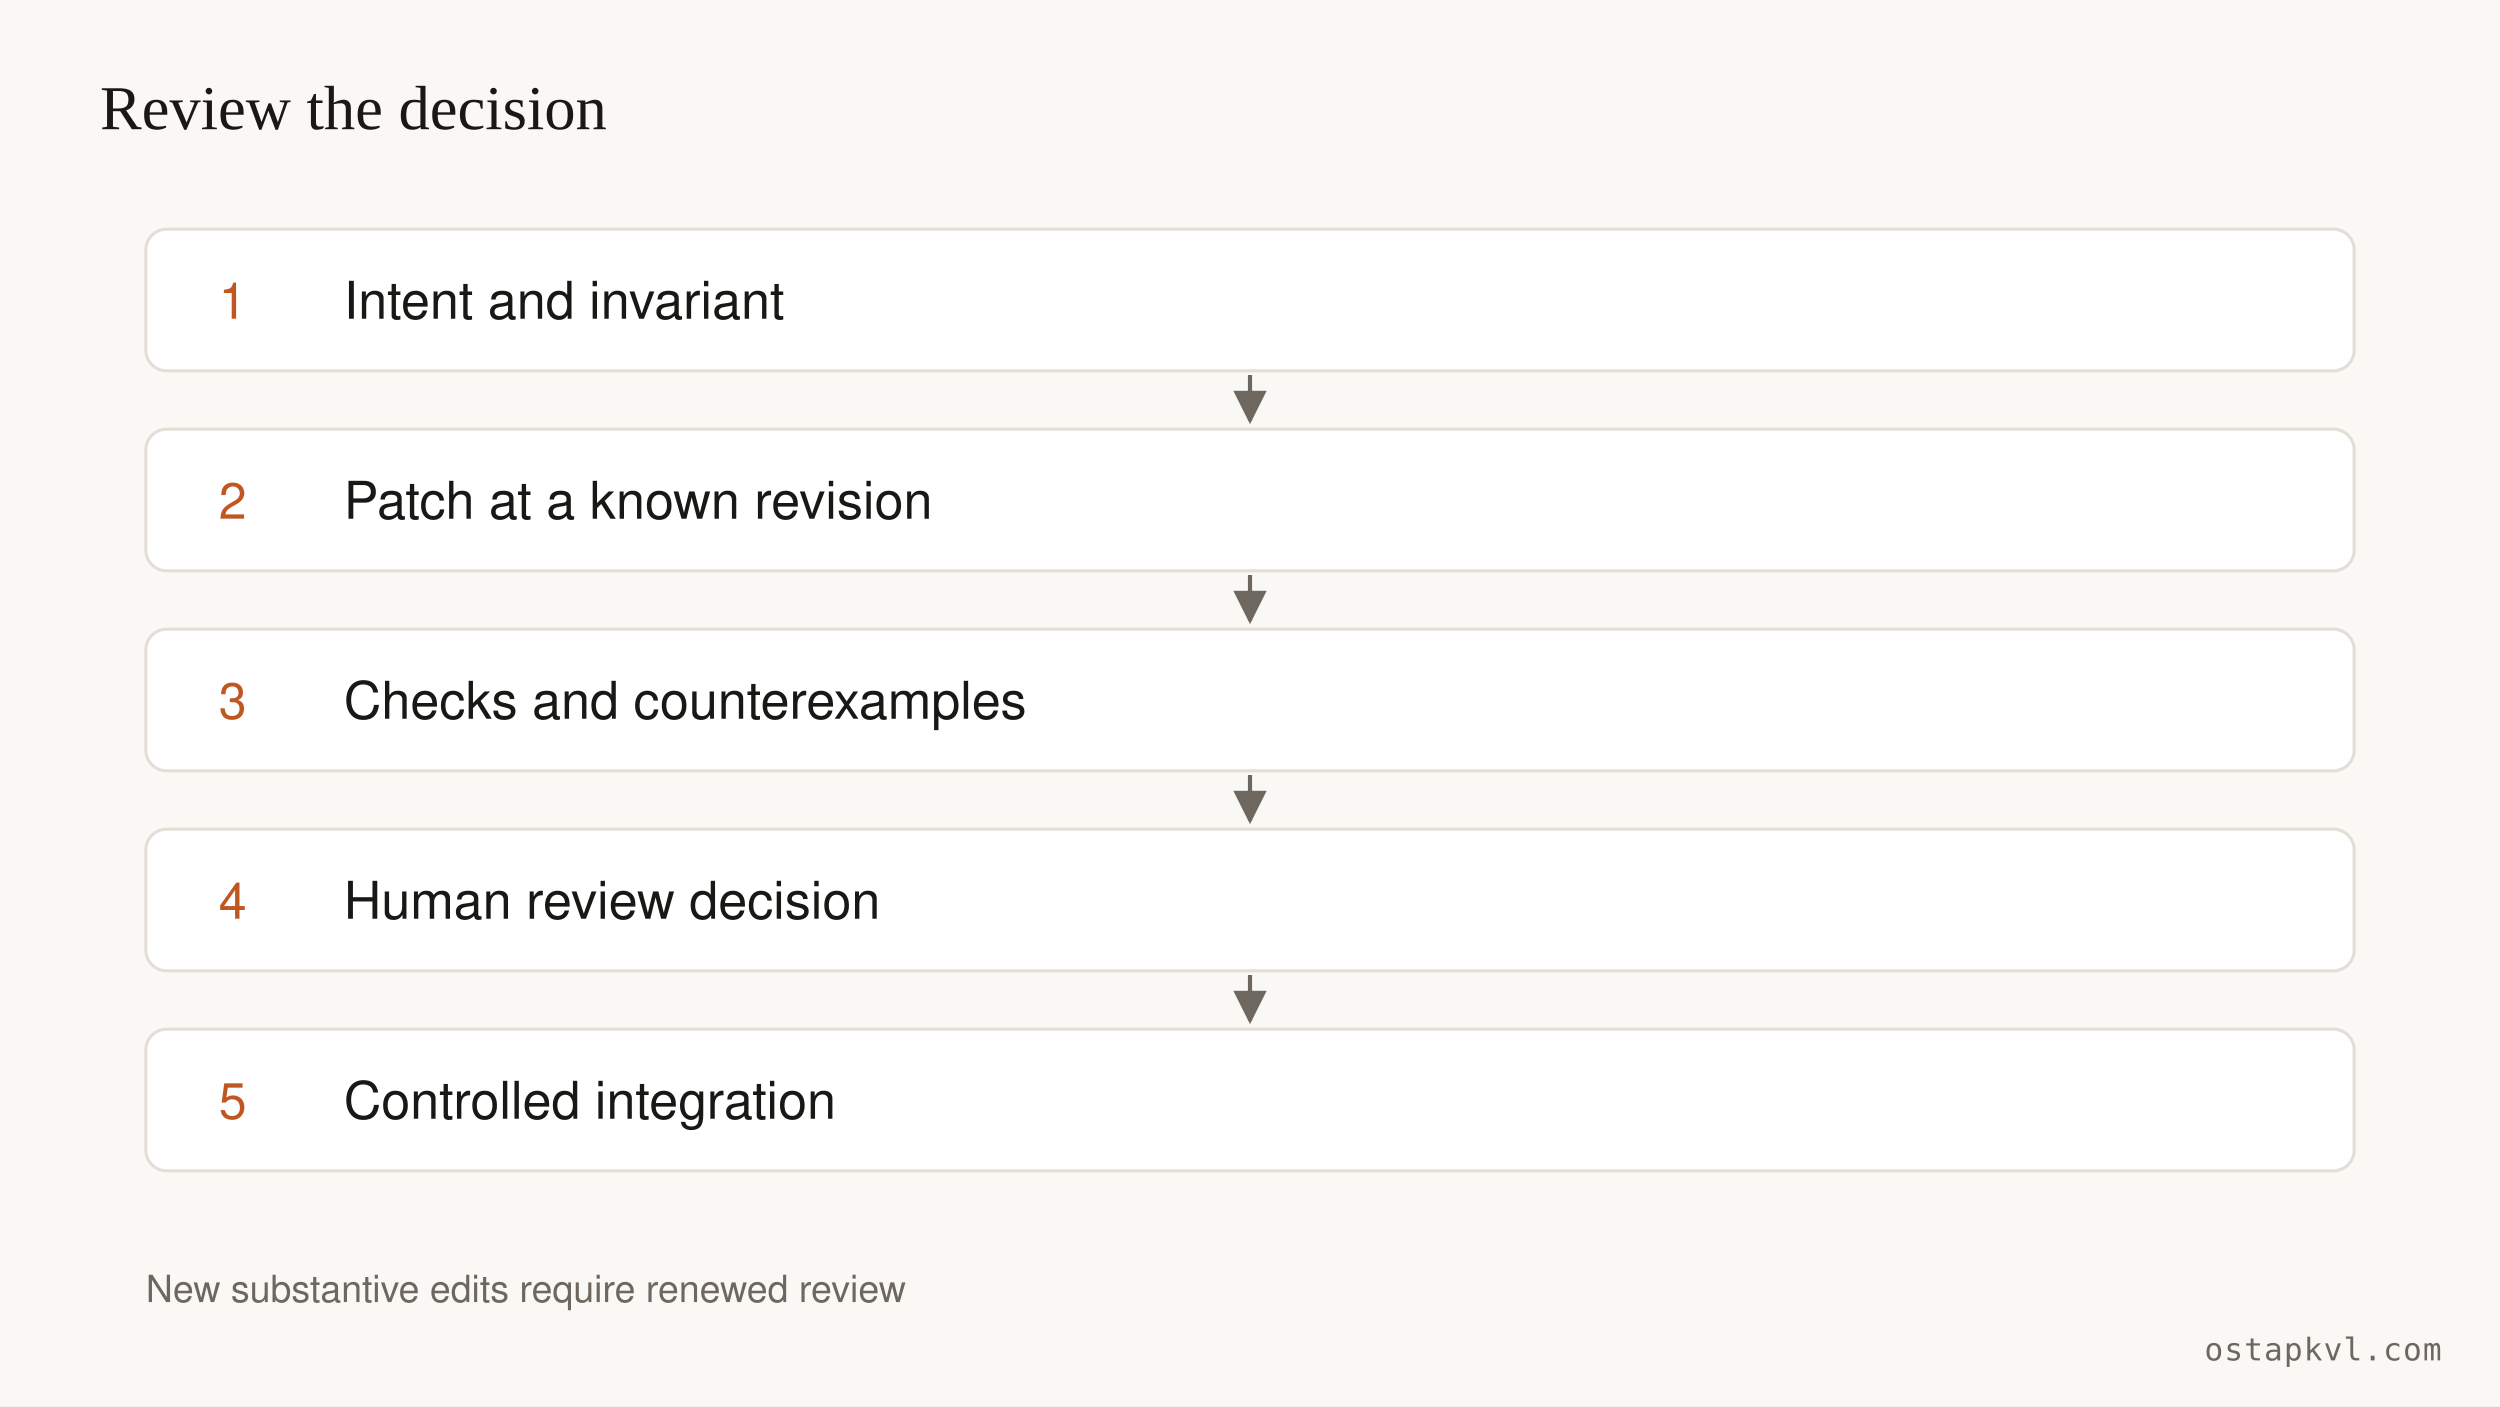
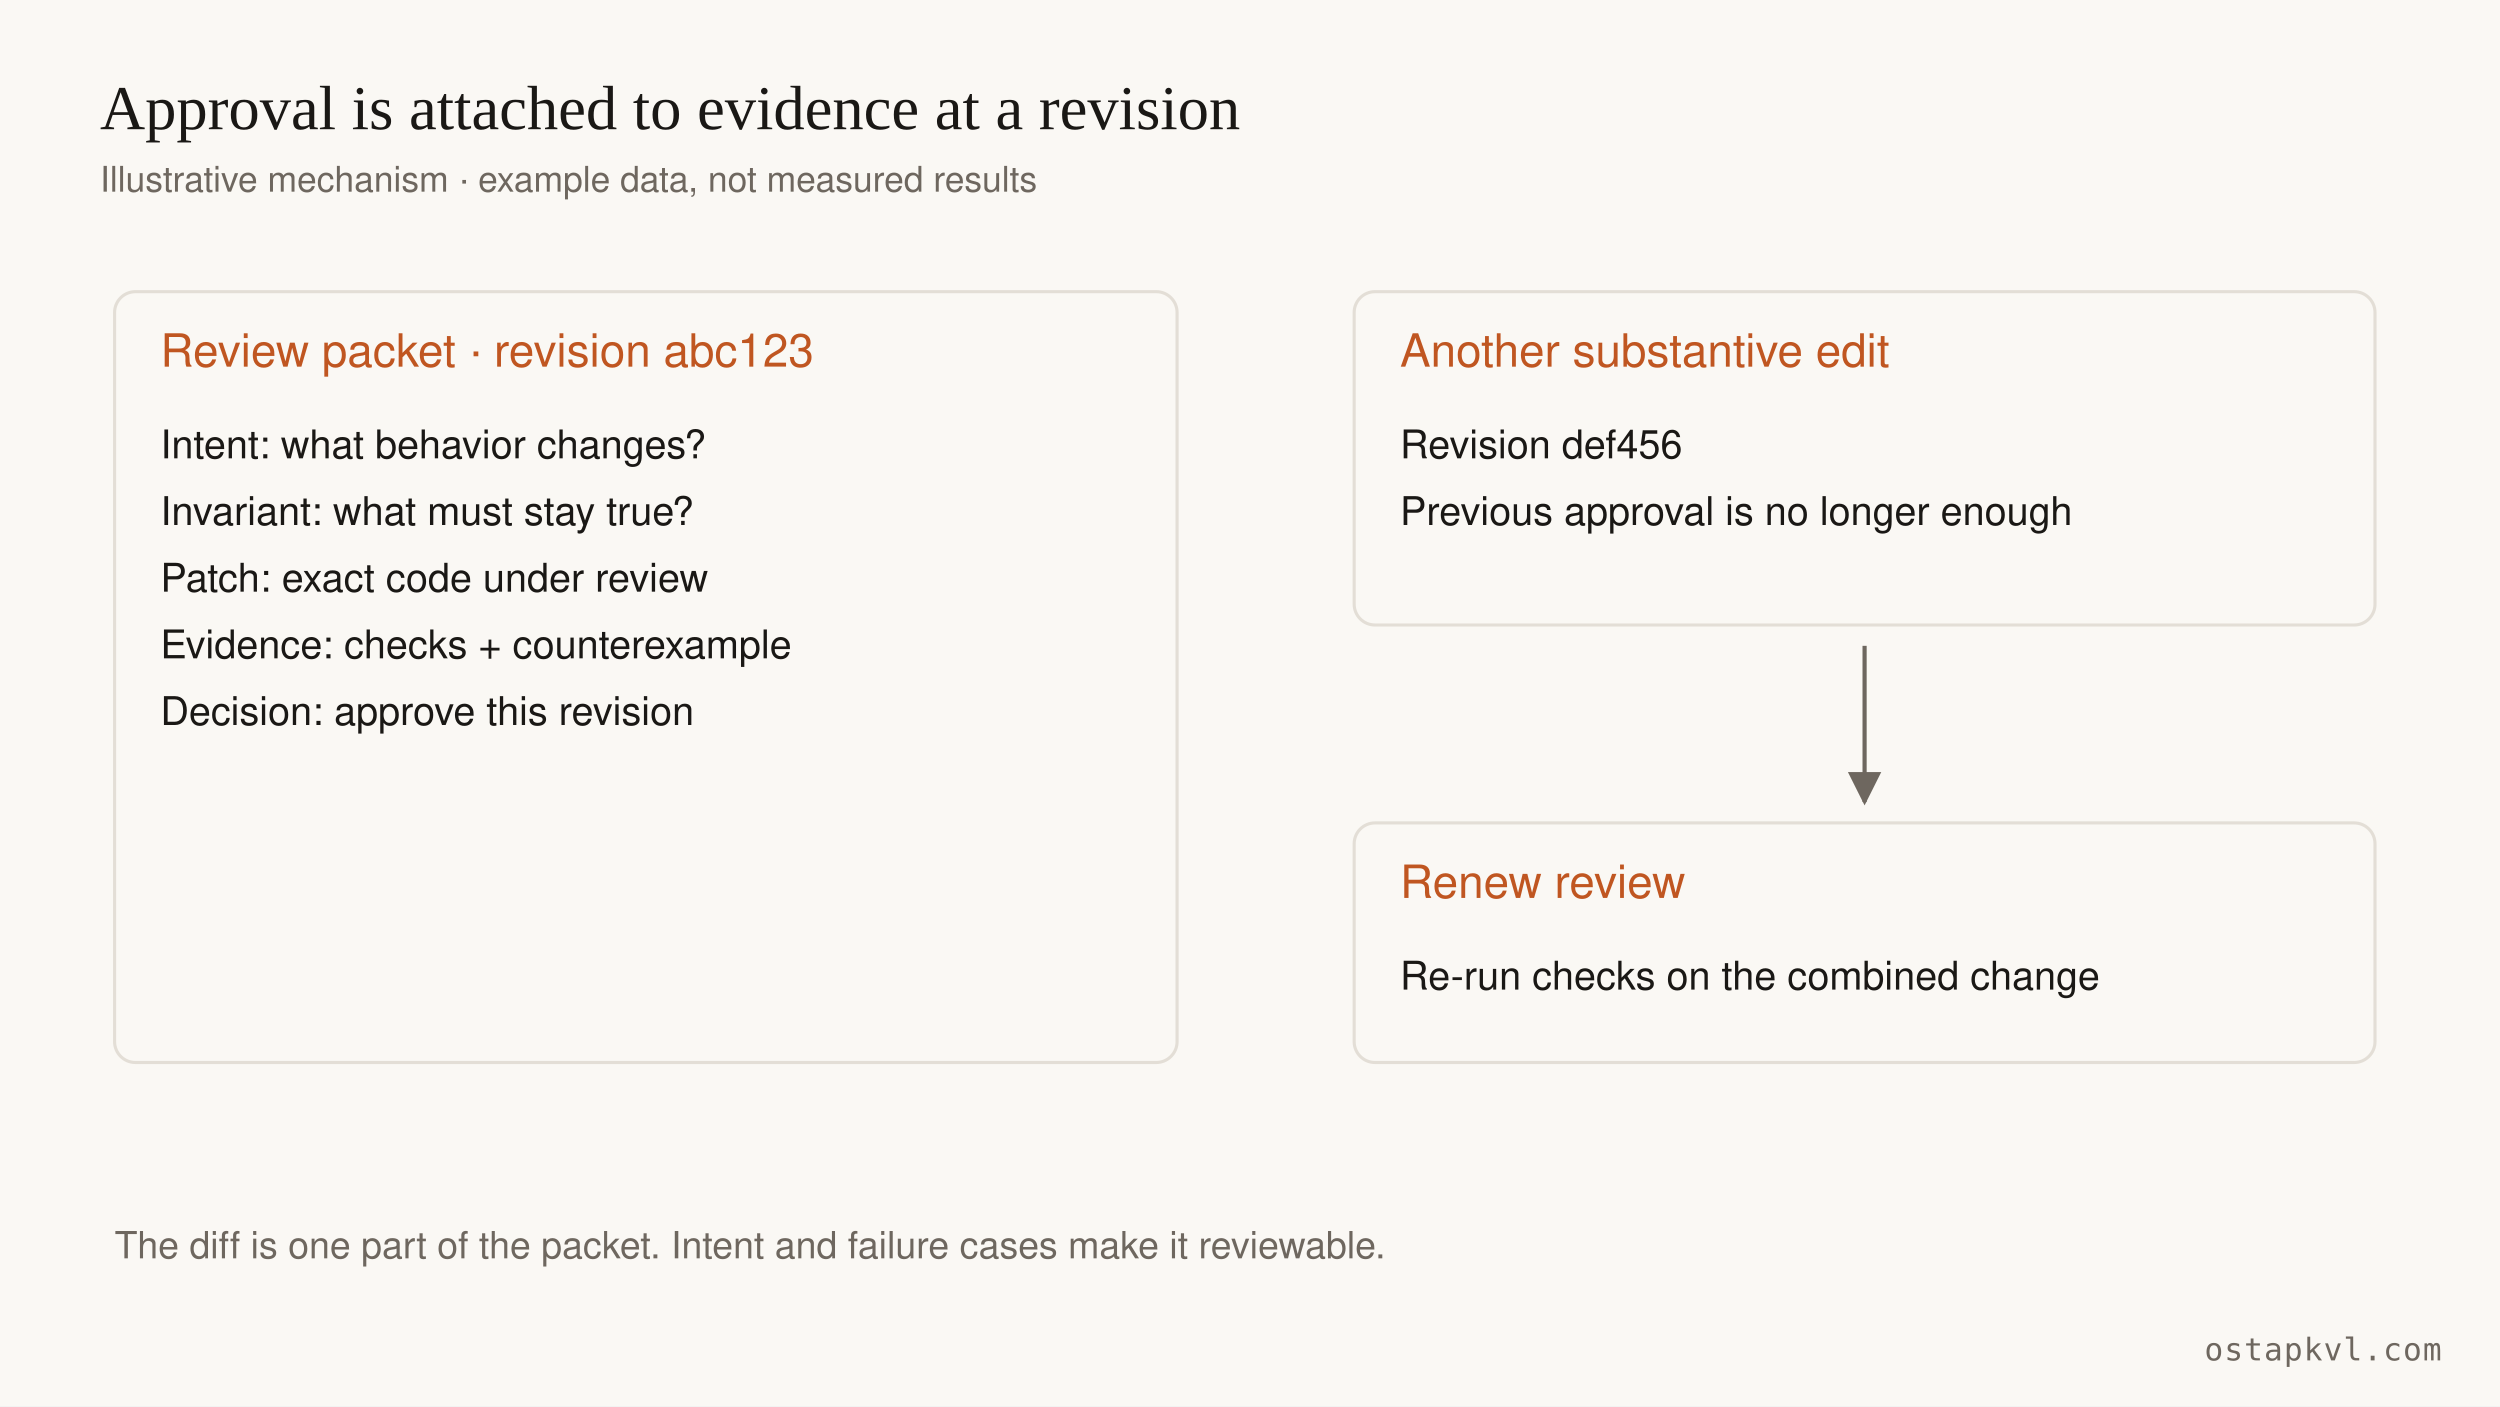
- <svg xmlns="http://www.w3.org/2000/svg" width="1200" height="675" viewBox="0 0 1200 675" role="img" aria-label="Review the decision">
+ <svg xmlns="http://www.w3.org/2000/svg" width="1200" height="675" viewBox="0 0 1200 675" role="img" aria-label="Approval is attached to evidence at a revision">
  <defs>
    <marker id="arr" viewBox="0 0 10 10" refX="9" refY="5" markerWidth="8" markerHeight="8" orient="auto-start-reverse">
      <path d="M0,0 L10,5 L0,10 z" fill="#6E675F" />
    </marker>
    <marker id="arrA" viewBox="0 0 10 10" refX="9" refY="5" markerWidth="8" markerHeight="8" orient="auto-start-reverse">
      <path d="M0,0 L10,5 L0,10 z" fill="#C05621" />
    </marker>
  </defs>
  <rect width="100%" height="100%" fill="#FAF8F4" />
-   <text x="48" y="62" font-family="Georgia, 'Times New Roman', serif" font-size="30" fill="#1A1815">Review the decision</text>
-   <rect x="70" y="110" width="1060" height="68" rx="10" fill="#fff" stroke="#E3DED6" stroke-width="1.5" />
-   <text x="105" y="153" font-family="'Helvetica Neue', Helvetica, Arial, sans-serif" font-size="24" fill="#C05621">1</text>
-   <text x="165" y="153" font-family="'Helvetica Neue', Helvetica, Arial, sans-serif" font-size="25" fill="#1A1815">Intent and invariant</text>
-   <line x1="600" y1="180" x2="600" y2="202" stroke="#6E675F" stroke-width="2" marker-end="url(#arr)" />
-   <rect x="70" y="206" width="1060" height="68" rx="10" fill="#fff" stroke="#E3DED6" stroke-width="1.5" />
-   <text x="105" y="249" font-family="'Helvetica Neue', Helvetica, Arial, sans-serif" font-size="24" fill="#C05621">2</text>
-   <text x="165" y="249" font-family="'Helvetica Neue', Helvetica, Arial, sans-serif" font-size="25" fill="#1A1815">Patch at a known revision</text>
-   <line x1="600" y1="276" x2="600" y2="298" stroke="#6E675F" stroke-width="2" marker-end="url(#arr)" />
-   <rect x="70" y="302" width="1060" height="68" rx="10" fill="#fff" stroke="#E3DED6" stroke-width="1.5" />
-   <text x="105" y="345" font-family="'Helvetica Neue', Helvetica, Arial, sans-serif" font-size="24" fill="#C05621">3</text>
-   <text x="165" y="345" font-family="'Helvetica Neue', Helvetica, Arial, sans-serif" font-size="25" fill="#1A1815">Checks and counterexamples</text>
-   <line x1="600" y1="372" x2="600" y2="394" stroke="#6E675F" stroke-width="2" marker-end="url(#arr)" />
-   <rect x="70" y="398" width="1060" height="68" rx="10" fill="#fff" stroke="#E3DED6" stroke-width="1.5" />
-   <text x="105" y="441" font-family="'Helvetica Neue', Helvetica, Arial, sans-serif" font-size="24" fill="#C05621">4</text>
-   <text x="165" y="441" font-family="'Helvetica Neue', Helvetica, Arial, sans-serif" font-size="25" fill="#1A1815">Human review decision</text>
-   <line x1="600" y1="468" x2="600" y2="490" stroke="#6E675F" stroke-width="2" marker-end="url(#arr)" />
-   <rect x="70" y="494" width="1060" height="68" rx="10" fill="#fff" stroke="#E3DED6" stroke-width="1.5" />
-   <text x="105" y="537" font-family="'Helvetica Neue', Helvetica, Arial, sans-serif" font-size="24" fill="#C05621">5</text>
-   <text x="165" y="537" font-family="'Helvetica Neue', Helvetica, Arial, sans-serif" font-size="25" fill="#1A1815">Controlled integration</text>
-   <text x="70" y="625" font-family="'Helvetica Neue', Helvetica, Arial, sans-serif" font-size="18" fill="#6E675F">New substantive edits require renewed review</text>
+   <text x="48" y="62" font-family="Georgia, 'Times New Roman', serif" font-size="30" fill="#1A1815">Approval is attached to evidence at a revision</text>
+   <text x="48" y="92" font-family="'Helvetica Neue', Helvetica, Arial, sans-serif" font-size="17" fill="#6E675F">Illustrative mechanism · example data, not measured results</text>
+   <rect x="55" y="140" width="510" height="370" rx="10" fill="#FAF8F4" stroke="#E3DED6" stroke-width="1.5" />
+   <text x="77" y="176" font-family="'Helvetica Neue', Helvetica, Arial, sans-serif" font-size="22" fill="#C05621">Review packet · revision abc123</text>
+   <text x="77" y="220" font-family="'Helvetica Neue', Helvetica, Arial, sans-serif" font-size="19" fill="#1A1815">Intent: what behavior changes?</text>
+   <text x="77" y="252" font-family="'Helvetica Neue', Helvetica, Arial, sans-serif" font-size="19" fill="#1A1815">Invariant: what must stay true?</text>
+   <text x="77" y="284" font-family="'Helvetica Neue', Helvetica, Arial, sans-serif" font-size="19" fill="#1A1815">Patch: exact code under review</text>
+   <text x="77" y="316" font-family="'Helvetica Neue', Helvetica, Arial, sans-serif" font-size="19" fill="#1A1815">Evidence: checks + counterexample</text>
+   <text x="77" y="348" font-family="'Helvetica Neue', Helvetica, Arial, sans-serif" font-size="19" fill="#1A1815">Decision: approve this revision</text>
+   <rect x="650" y="140" width="490" height="160" rx="10" fill="#FAF8F4" stroke="#E3DED6" stroke-width="1.5" />
+   <text x="672" y="176" font-family="'Helvetica Neue', Helvetica, Arial, sans-serif" font-size="22" fill="#C05621">Another substantive edit</text>
+   <text x="672" y="220" font-family="'Helvetica Neue', Helvetica, Arial, sans-serif" font-size="19" fill="#1A1815">Revision def456</text>
+   <text x="672" y="252" font-family="'Helvetica Neue', Helvetica, Arial, sans-serif" font-size="19" fill="#1A1815">Previous approval is no longer enough</text>
+   <line x1="895" y1="310" x2="895" y2="385" stroke="#6E675F" stroke-width="2" marker-end="url(#arr)" />
+   <rect x="650" y="395" width="490" height="115" rx="10" fill="#FAF8F4" stroke="#E3DED6" stroke-width="1.5" />
+   <text x="672" y="431" font-family="'Helvetica Neue', Helvetica, Arial, sans-serif" font-size="22" fill="#C05621">Renew review</text>
+   <text x="672" y="475" font-family="'Helvetica Neue', Helvetica, Arial, sans-serif" font-size="19" fill="#1A1815">Re-run checks on the combined change</text>
+   <text x="55" y="604" font-family="'Helvetica Neue', Helvetica, Arial, sans-serif" font-size="18" fill="#6E675F">The diff is one part of the packet. Intent and failure cases make it reviewable.</text>
  <text x="1172" y="653" font-family="Menlo, Consolas, monospace" font-size="15" fill="#6E675F" text-anchor="end" letter-spacing="0.5">ostapkvl.com</text>
</svg>
